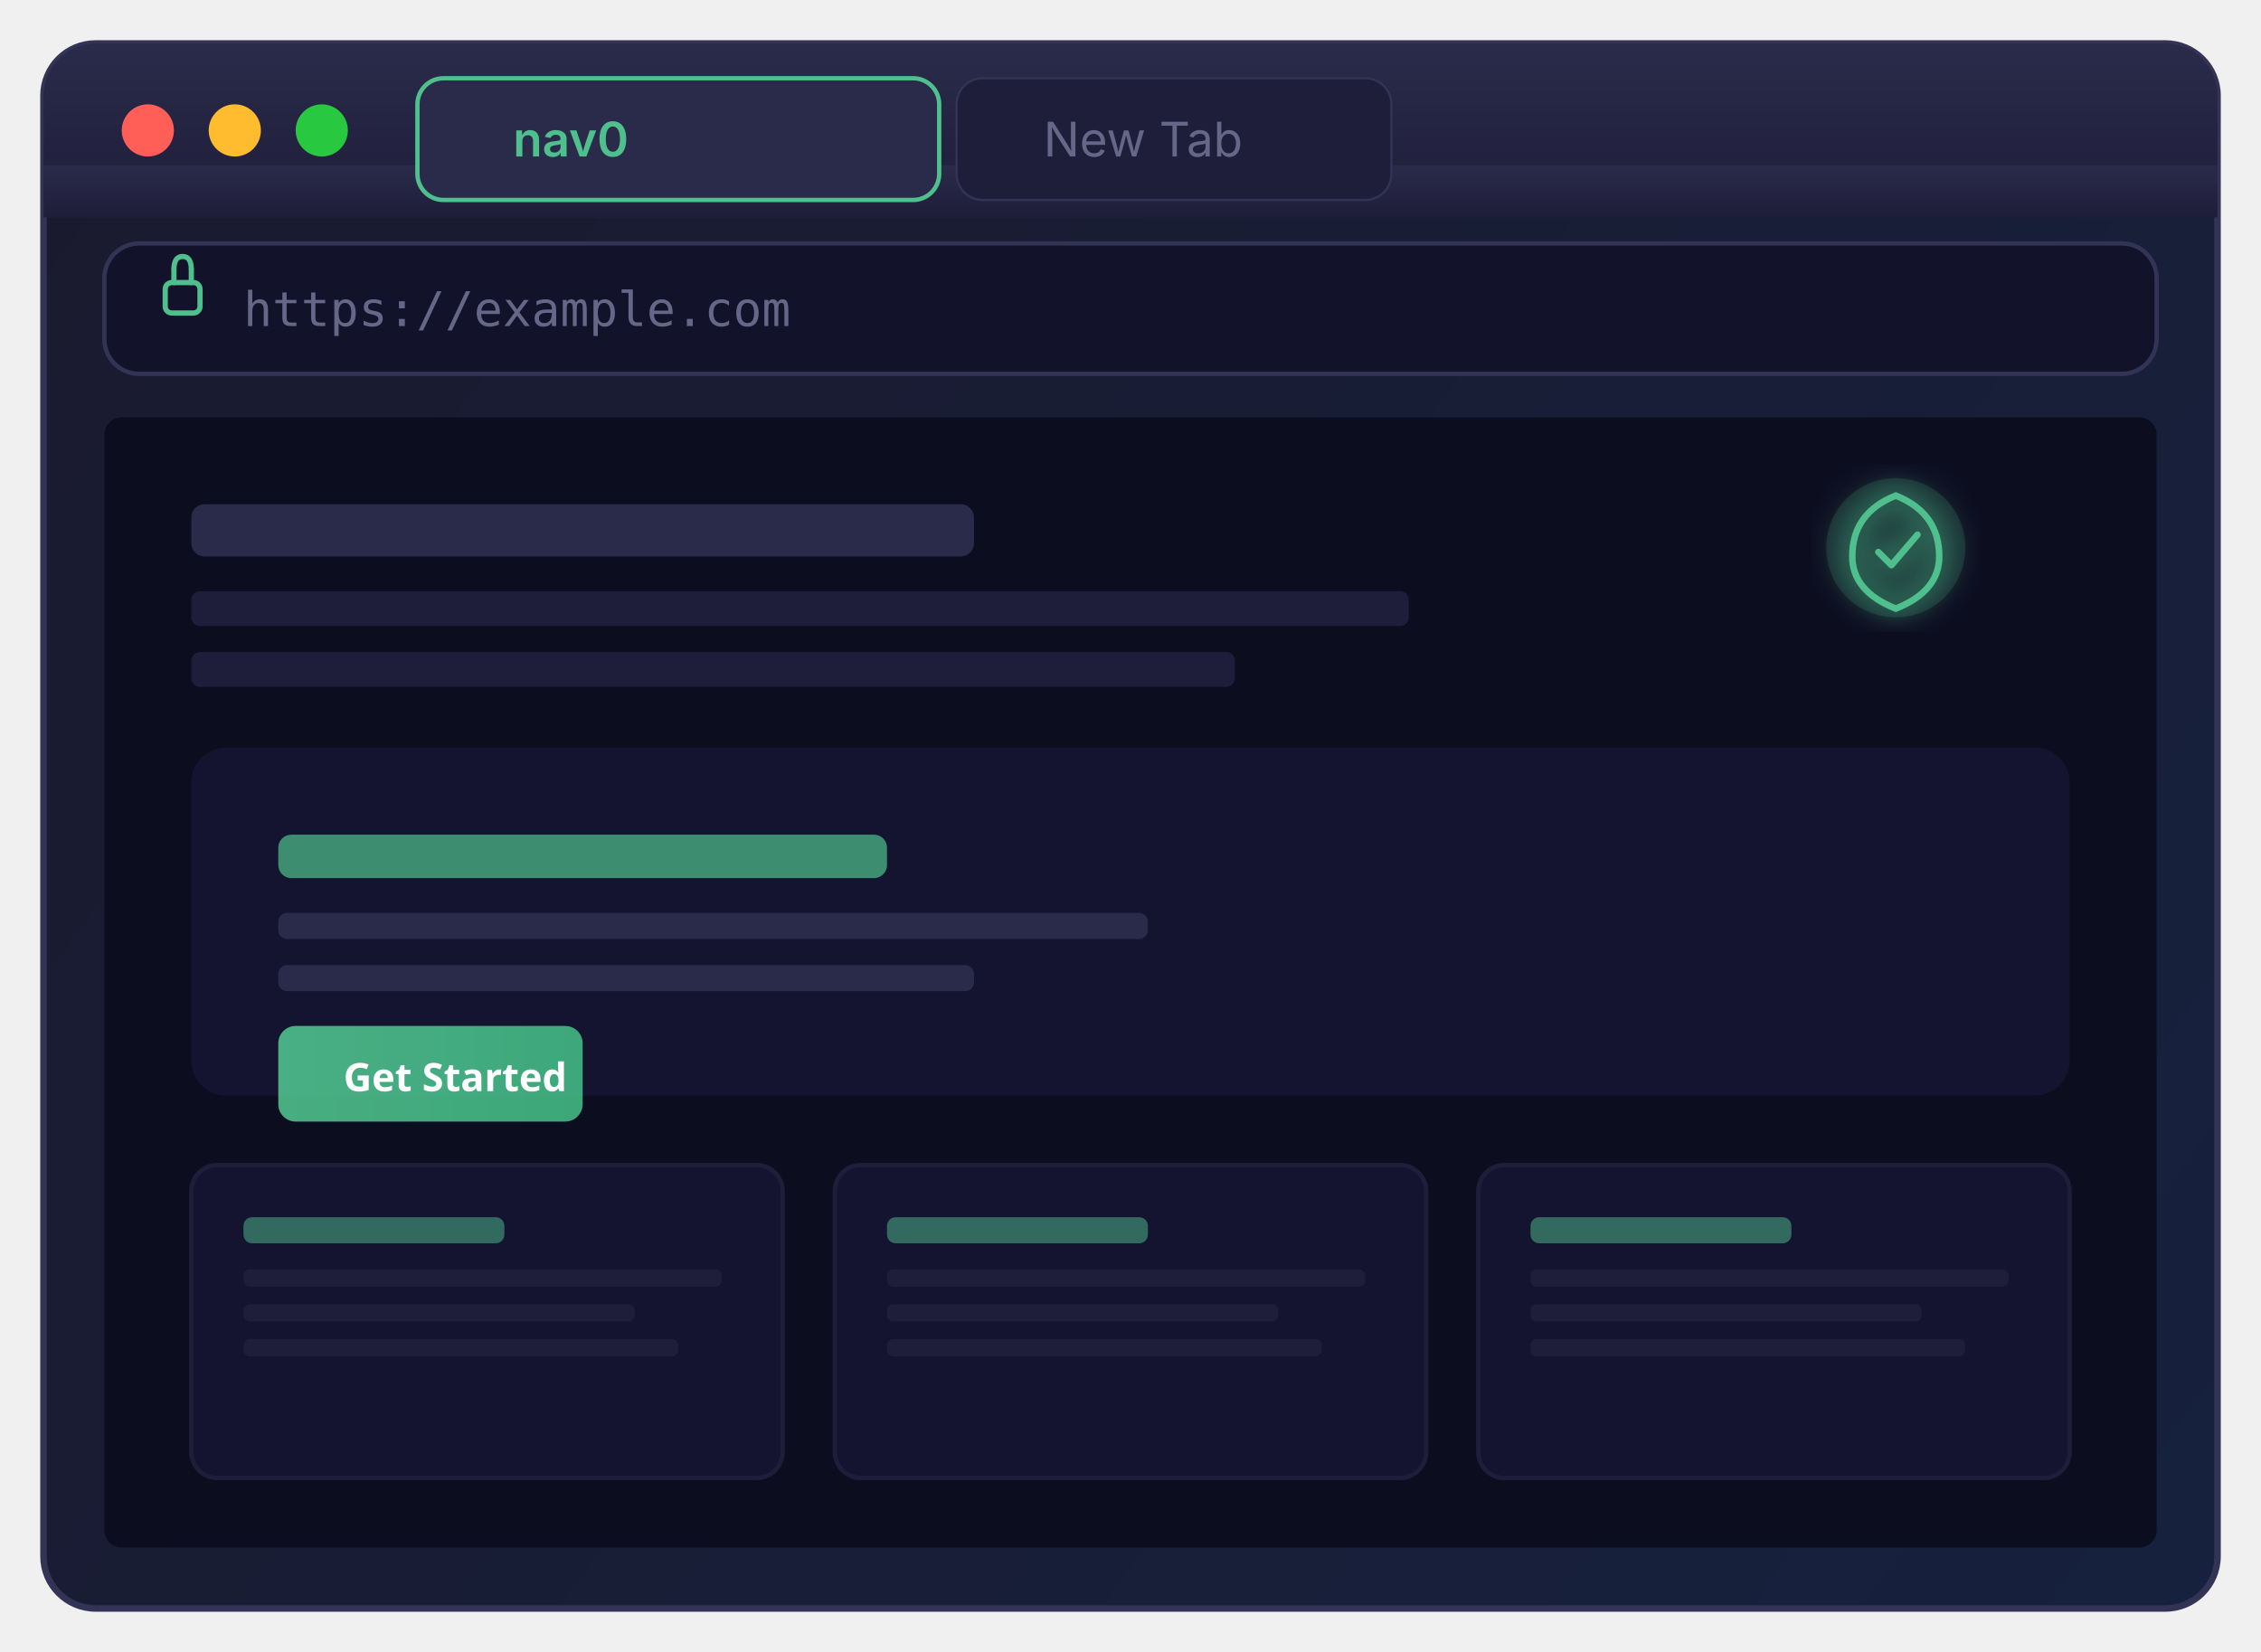
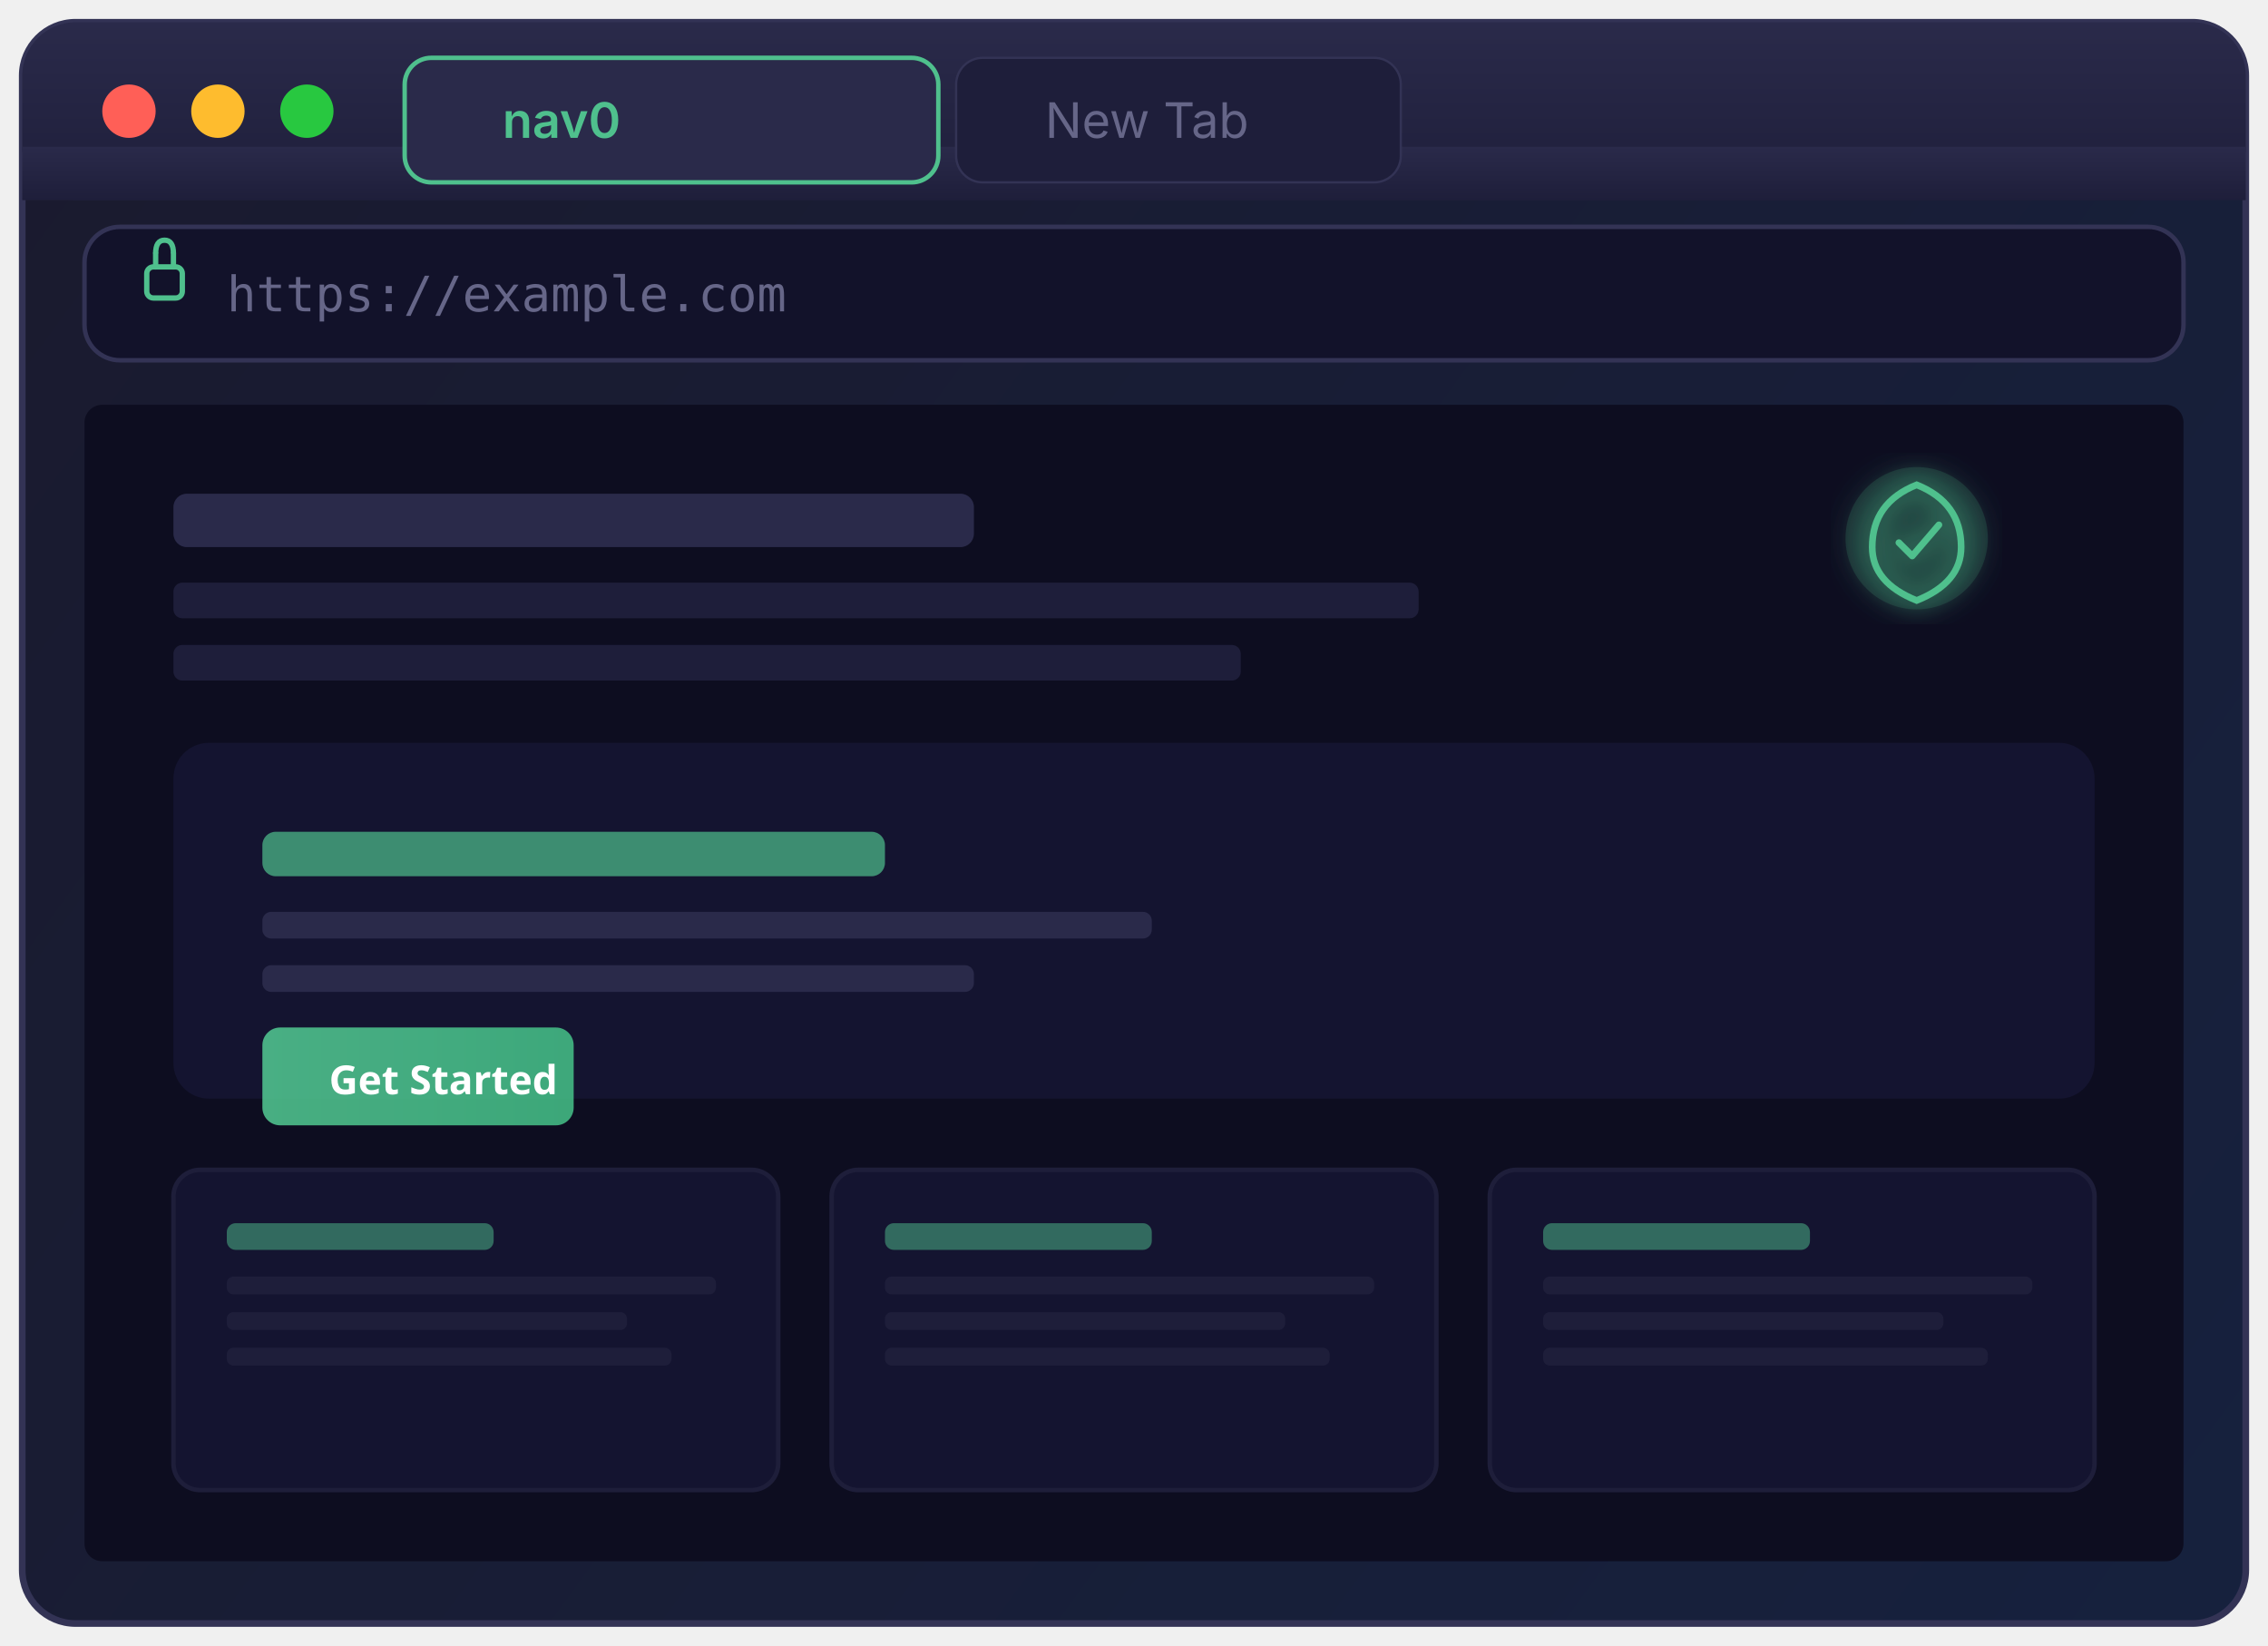
- <svg xmlns="http://www.w3.org/2000/svg" viewBox="0 0 520 380" fill="none">
+ <svg xmlns="http://www.w3.org/2000/svg" viewBox="5 5 510 370" fill="none">
  <defs>
    <linearGradient id="bgGrad" x1="0" y1="0" x2="520" y2="380" gradientUnits="userSpaceOnUse">
      <stop offset="0%" stop-color="#1a1a2e" />
      <stop offset="100%" stop-color="#16213e" />
    </linearGradient>
    <linearGradient id="barGrad" x1="0" y1="0" x2="0" y2="1">
      <stop offset="0%" stop-color="#2a2a4a" />
      <stop offset="100%" stop-color="#1e1e3a" />
    </linearGradient>
    <linearGradient id="accentGrad" x1="0" y1="0" x2="1" y2="0">
      <stop offset="0%" stop-color="#4fc08d" />
      <stop offset="100%" stop-color="#42b883" />
    </linearGradient>
    <clipPath id="browserClip">
      <rect x="10" y="10" width="500" height="360" rx="12" />
    </clipPath>
    <filter id="glow">
      <feGaussianBlur stdDeviation="3" result="coloredBlur" />
      <feMerge>
        <feMergeNode in="coloredBlur" />
        <feMergeNode in="SourceGraphic" />
      </feMerge>
    </filter>
  </defs>
  <rect x="10" y="10" width="500" height="360" rx="12" fill="url(#bgGrad)" stroke="#333355" stroke-width="1.5" />
  <rect x="10" y="10" width="500" height="40" rx="12" fill="url(#barGrad)" />
  <rect x="10" y="38" width="500" height="12" fill="url(#barGrad)" />
  <circle cx="34" cy="30" r="6" fill="#ff5f57" />
  <circle cx="54" cy="30" r="6" fill="#febc2e" />
  <circle cx="74" cy="30" r="6" fill="#28c840" />
  <rect x="96" y="18" width="120" height="28" rx="6" fill="#2a2a4a" stroke="#4fc08d" stroke-width="1" />
  <text x="118" y="36" font-family="system-ui, -apple-system, sans-serif" font-size="11" fill="#4fc08d" font-weight="600">nav0</text>
  <rect x="220" y="18" width="100" height="28" rx="6" fill="#1e1e3a" stroke="#333355" stroke-width="0.5" />
  <text x="240" y="36" font-family="system-ui, -apple-system, sans-serif" font-size="11" fill="#666688">New Tab</text>
  <rect x="24" y="56" width="472" height="30" rx="8" fill="#12122a" stroke="#333355" stroke-width="1" />
  <rect x="38" y="65" width="8" height="7" rx="1.5" fill="none" stroke="#4fc08d" stroke-width="1.2" />
  <path d="M40 65 L40 62" stroke="#4fc08d" stroke-width="1.2" stroke-linecap="round" />
  <path d="M44 65 L44 62" stroke="#4fc08d" stroke-width="1.2" stroke-linecap="round" />
  <path d="M40 62 Q40 59 42 59 Q44 59 44 62" fill="none" stroke="#4fc08d" stroke-width="1.2" />
  <text x="56" y="75" font-family="monospace" font-size="11" fill="#666688">https://example.com</text>
  <rect x="24" y="96" width="472" height="260" rx="4" fill="#0d0d20" />
  <rect x="44" y="116" width="180" height="12" rx="3" fill="#2a2a4a" />
  <rect x="44" y="136" width="280" height="8" rx="2" fill="#1e1e3a" />
  <rect x="44" y="150" width="240" height="8" rx="2" fill="#1e1e3a" />
  <rect x="44" y="172" width="432" height="80" rx="8" fill="#141430" />
  <rect x="64" y="192" width="140" height="10" rx="3" fill="#4fc08d" opacity="0.7" />
  <rect x="64" y="210" width="200" height="6" rx="2" fill="#2a2a4a" />
  <rect x="64" y="222" width="160" height="6" rx="2" fill="#2a2a4a" />
  <rect x="64" y="236" width="70" height="22" rx="4" fill="url(#accentGrad)" opacity="0.9" />
  <text x="79" y="251" font-family="system-ui, sans-serif" font-size="9" fill="#fff" font-weight="600">Get Started</text>
  <rect x="44" y="268" width="136" height="72" rx="6" fill="#141430" stroke="#1e1e3a" stroke-width="1" />
  <rect x="56" y="280" width="60" height="6" rx="2" fill="#4fc08d" opacity="0.5" />
  <rect x="56" y="292" width="110" height="4" rx="1.5" fill="#1e1e3a" />
  <rect x="56" y="300" width="90" height="4" rx="1.5" fill="#1e1e3a" />
  <rect x="56" y="308" width="100" height="4" rx="1.5" fill="#1e1e3a" />
  <rect x="192" y="268" width="136" height="72" rx="6" fill="#141430" stroke="#1e1e3a" stroke-width="1" />
  <rect x="204" y="280" width="60" height="6" rx="2" fill="#4fc08d" opacity="0.5" />
  <rect x="204" y="292" width="110" height="4" rx="1.5" fill="#1e1e3a" />
  <rect x="204" y="300" width="90" height="4" rx="1.5" fill="#1e1e3a" />
  <rect x="204" y="308" width="100" height="4" rx="1.5" fill="#1e1e3a" />
  <rect x="340" y="268" width="136" height="72" rx="6" fill="#141430" stroke="#1e1e3a" stroke-width="1" />
  <rect x="352" y="280" width="60" height="6" rx="2" fill="#4fc08d" opacity="0.5" />
  <rect x="352" y="292" width="110" height="4" rx="1.5" fill="#1e1e3a" />
  <rect x="352" y="300" width="90" height="4" rx="1.5" fill="#1e1e3a" />
  <rect x="352" y="308" width="100" height="4" rx="1.5" fill="#1e1e3a" />
  <g transform="translate(420, 110)" filter="url(#glow)">
    <circle cx="16" cy="16" r="16" fill="#4fc08d" opacity="0.15" />
    <path d="M16 4 L16 4 Q26 8 26 18 Q26 26 16 30 Q6 26 6 18 Q6 8 16 4Z" fill="none" stroke="#4fc08d" stroke-width="1.5" />
    <path d="M12 17 L15 20 L21 13" fill="none" stroke="#4fc08d" stroke-width="1.5" stroke-linecap="round" stroke-linejoin="round" />
  </g>
</svg>
